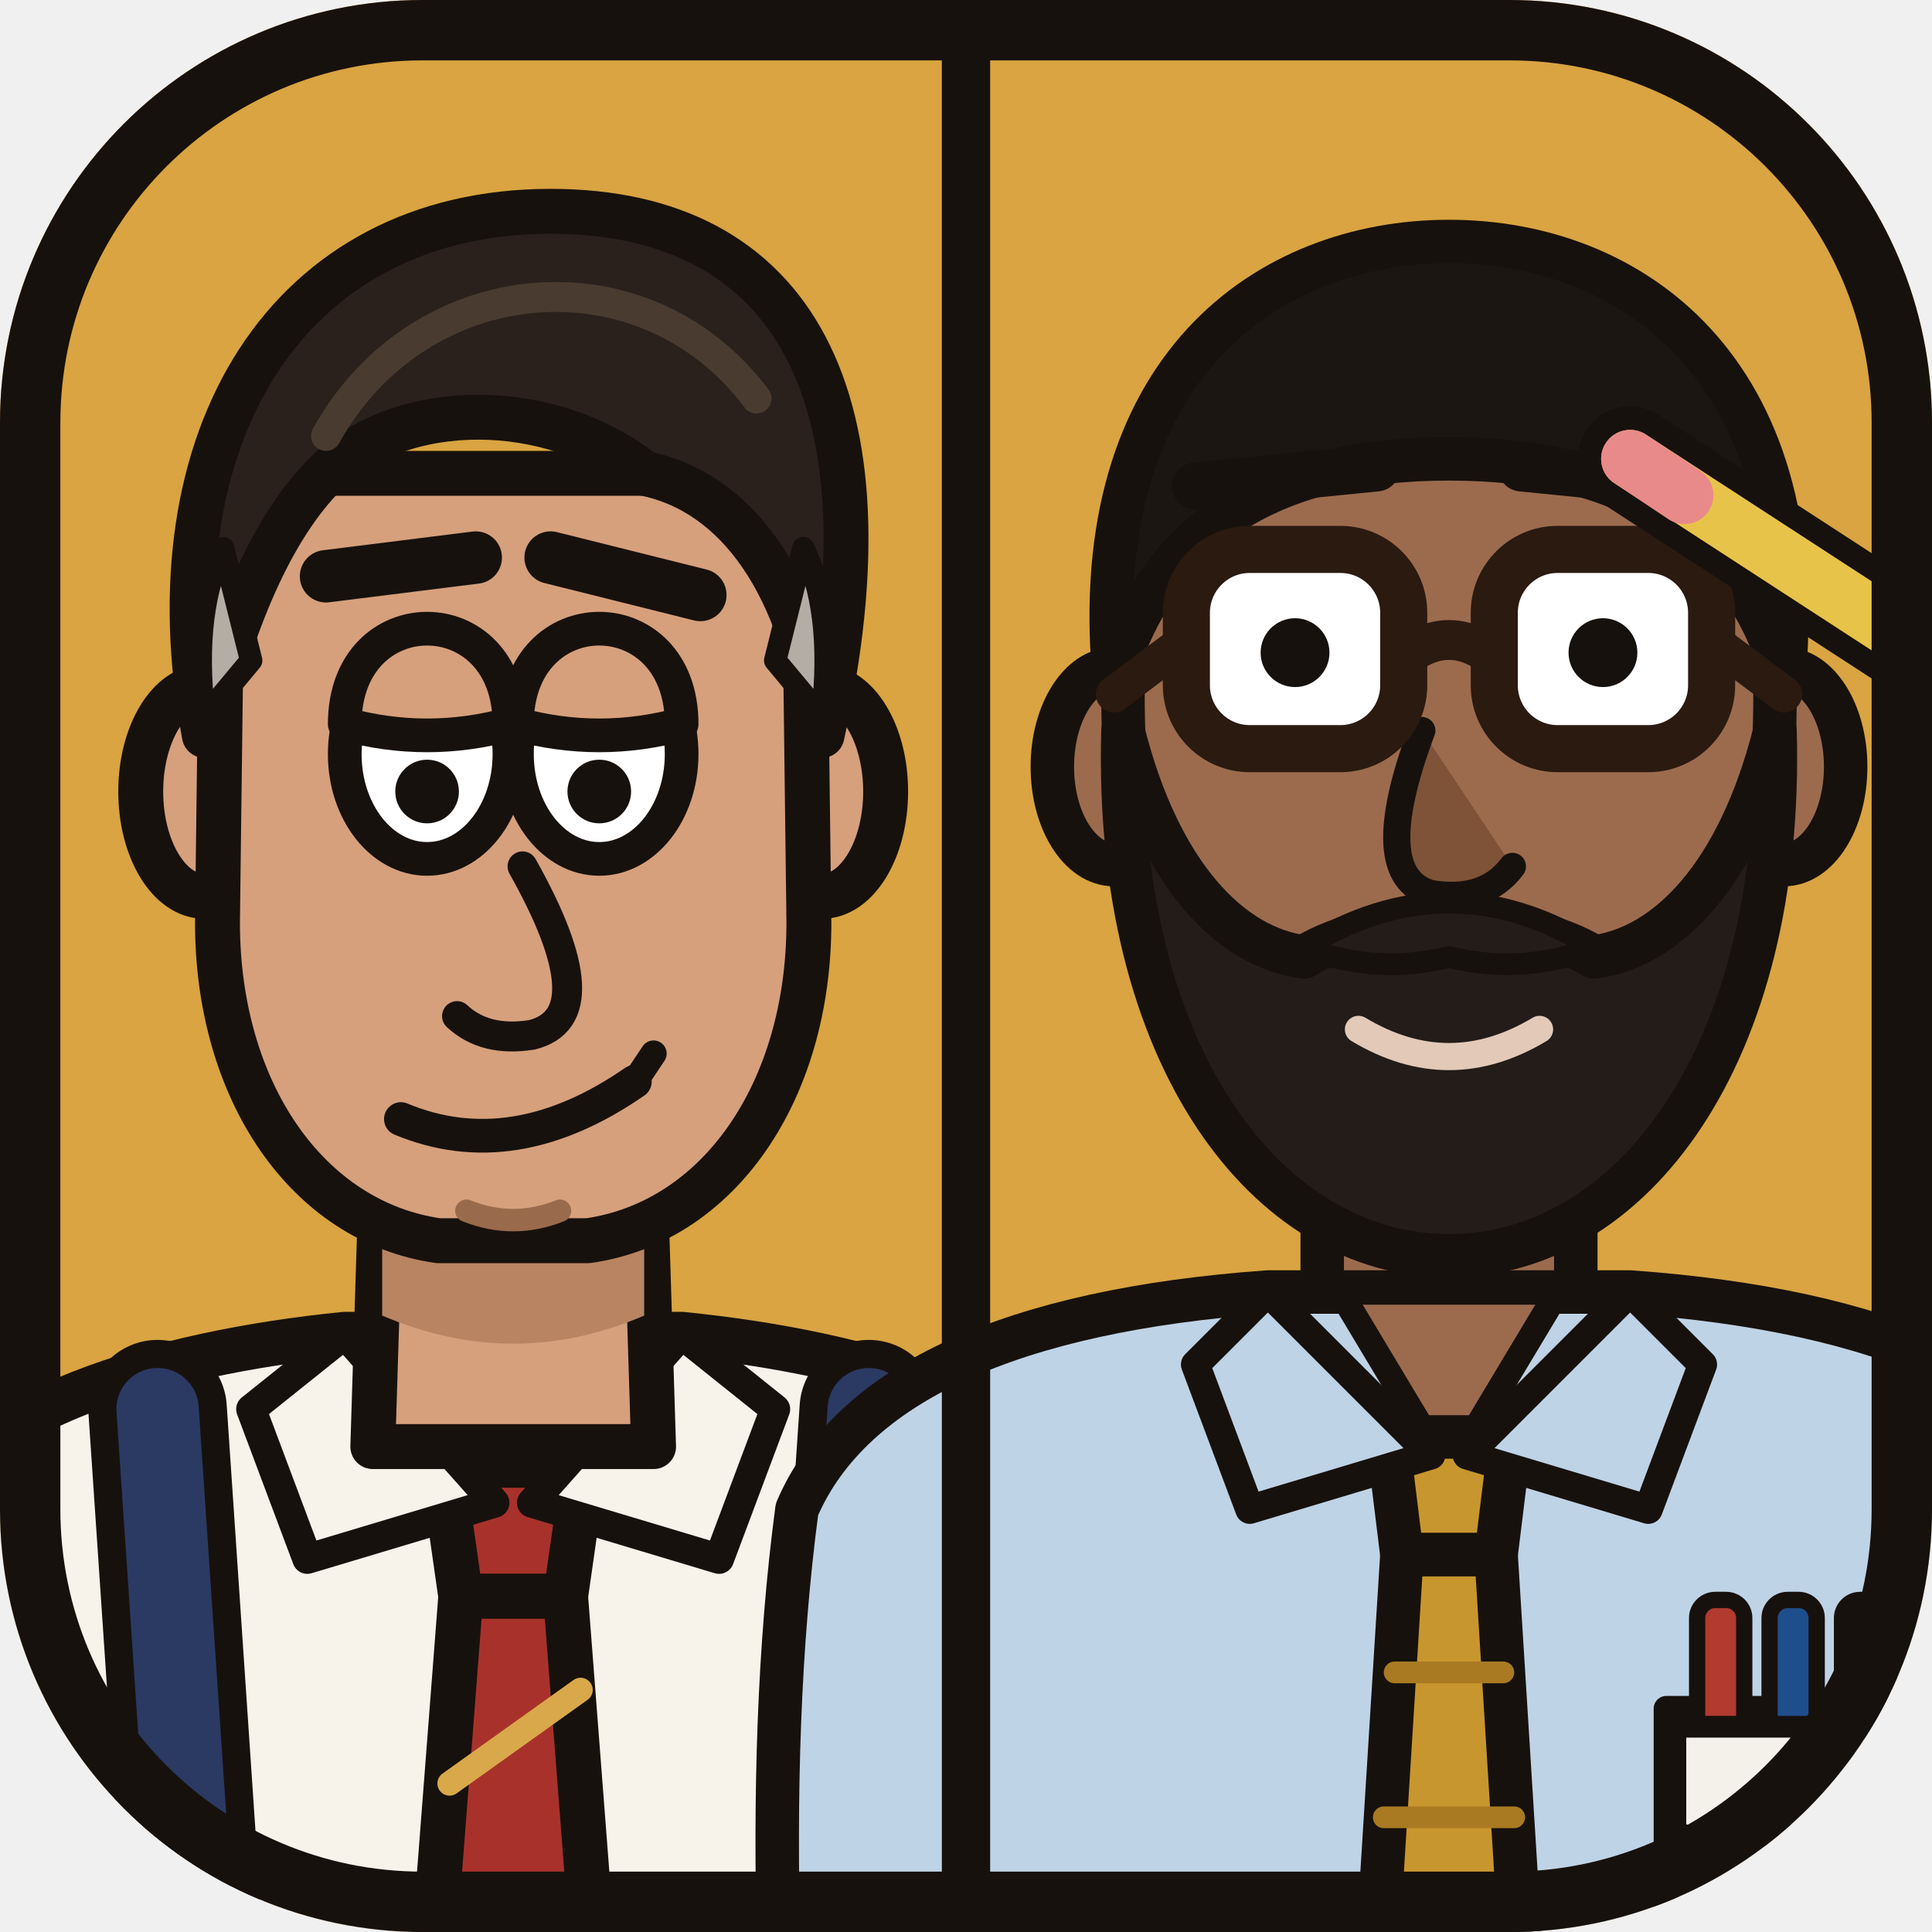
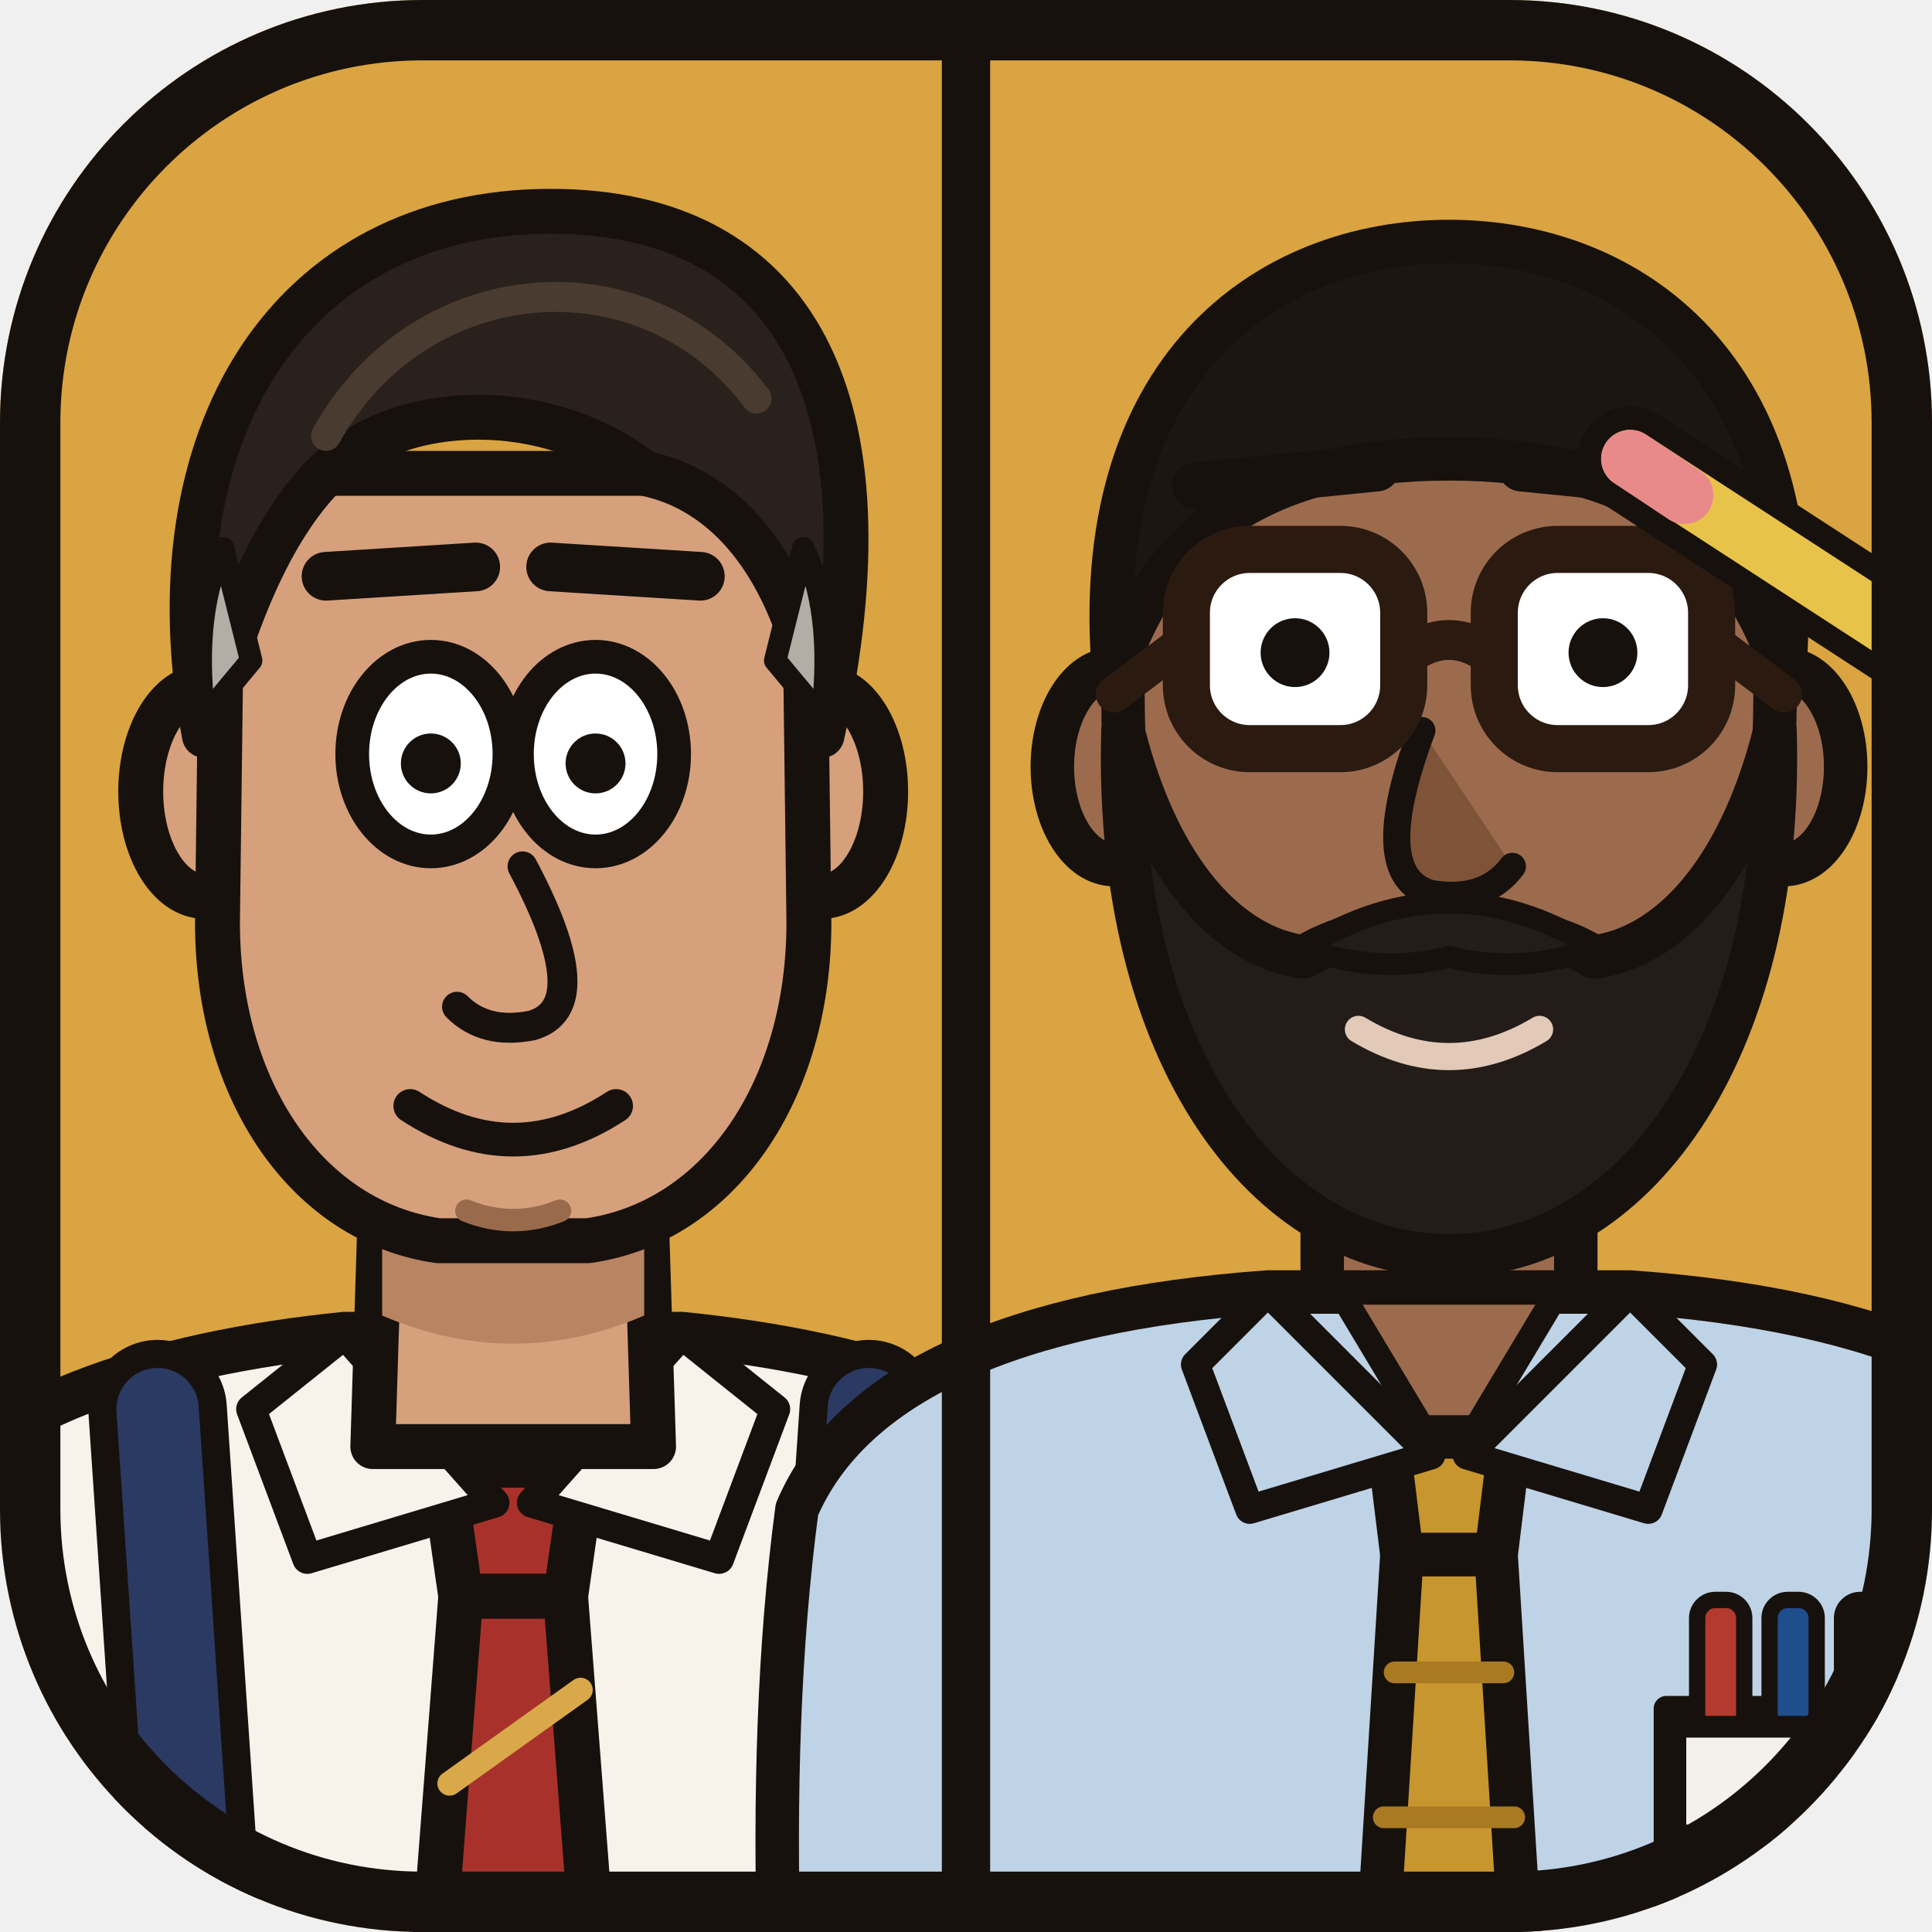
<svg xmlns="http://www.w3.org/2000/svg" viewBox="0 0 64 64" width="64" height="64" role="img" aria-label="James and John's Coworking Space">
  <defs>
    <clipPath id="cw-mark">
      <rect width="64" height="64" rx="14" />
    </clipPath>
  </defs>
  <rect width="64" height="64" rx="14" fill="#D9A441" />
  <g clip-path="url(#cw-mark)">
    <g transform="translate(17 162) scale(0.62)" stroke="#17110D" stroke-width="2.4" stroke-linejoin="round" stroke-linecap="round">
      <path d="M-9,-190 C-19,-189 -29,-186 -32,-180 C-34,-160 -31,-135 -25,-112 L25,-112 C31,-135 34,-160 32,-180 C29,-186 19,-189 9,-190 Z" fill="#F7F3EA" />
      <path d="M-20,-140 Q-14,-136 -10,-140 M12,-160 Q16,-157 20,-160 M-18,-118 Q-14,-114 -10,-118 M12,-118 Q16,-114 20,-118" fill="none" stroke="#DCD6C8" stroke-width="1.5" />
      <path d="M-5.5,-190 L0,-180 L5.5,-190 Z" fill="#D6A07C" stroke-width="1.4" />
      <path d="M-14,-112 L-19,-186" fill="none" stroke="#17110D" stroke-width="7.4" stroke-linecap="round" stroke-linejoin="round" />
      <path d="M-14,-112 L-19,-186" fill="none" stroke="#2B3A63" stroke-width="4.4" stroke-linecap="round" stroke-linejoin="round" />
      <rect x="-17" y="-121" width="6" height="5" fill="#C9A24A" stroke-width="1" />
      <path d="M14,-112 L19,-186" fill="none" stroke="#17110D" stroke-width="7.4" stroke-linecap="round" stroke-linejoin="round" />
      <path d="M14,-112 L19,-186" fill="none" stroke="#2B3A63" stroke-width="4.4" stroke-linecap="round" stroke-linejoin="round" />
      <rect x="11" y="-121" width="6" height="5" fill="#C9A24A" stroke-width="1" />
      <path d="M-3.8,-183 L3.8,-183 L2.8,-176 L-2.8,-176 Z" fill="#A8322B" />
      <path d="M-2.8,-176 L2.8,-176 L6.5,-128 L0,-121 L-6.5,-128 Z" fill="#A8322B" />
      <path d="M-3.4,-166 L3.6,-171 M-4.4,-154 L4.4,-160 M-5.2,-142 L5.2,-148 M-5.6,-131 L5.8,-137" stroke="#D9A84A" stroke-width="1.3" />
      <path d="M-9,-190 L-1,-181 L-11,-178 L-14,-186 Z M9,-190 L1,-181 L11,-178 L14,-186 Z" fill="#F7F3EA" stroke-width="1.6" />
      <g class="head">
        <path d="M-7,-200 L-7.5,-184 L7.5,-184 L7,-200 Z" fill="#D6A07C" />
        <path d="M-7,-196 L7,-196 L7,-191 Q0,-188 -7,-191 Z" fill="#B98461" stroke="none" />
        <ellipse cx="-16.5" cy="-219" rx="3.4" ry="5.6" fill="#D6A07C" />
        <ellipse cx="16.5" cy="-219" rx="3.4" ry="5.6" fill="#D6A07C" />
        <path d="M-15.5,-236 L-15.8,-212 C-15.8,-203 -11,-196 -4,-195 L4,-195 C11,-196 15.8,-203 15.8,-212 L15.5,-236 Z" fill="#D6A07C" />
        <path d="M-16.5,-222 C-19.5,-238 -12,-250 2,-250 C15,-250 20.5,-240 16.5,-222 C15.5,-230 12,-235 7,-236 C2,-240 -6,-240 -10,-236 C-13,-233 -15,-228 -16.5,-222 Z" fill="#2A211C" />
        <path d="M-10,-238 C-5,-247 7,-248 13,-240" fill="none" stroke="#4A3B30" stroke-width="1.6" />
        <path d="M-16.5,-223 C-17,-227 -16.5,-230 -15.5,-232 L-14,-226 Z M16.5,-223 C17,-227 16.5,-230 15.5,-232 L14,-226 Z" fill="#B3ADA5" stroke-width="1.2" />
-         <ellipse cx="-4.6" cy="-221" rx="4.4" ry="5.6" fill="#FFFFFF" stroke-width="1.8" />
-         <circle cx="-4.6" cy="-219" r="1.7" fill="#17110D" stroke="none" />
-         <path d="M-9,-222.6 C-9,-229.4 -0.2,-229.4 -0.2,-222.6 Q-4.6,-221.4 -9,-222.6 Z" fill="#D6A07C" stroke-width="1.8" />
-         <ellipse cx="4.6" cy="-221" rx="4.4" ry="5.6" fill="#FFFFFF" stroke-width="1.8" />
-         <circle cx="4.6" cy="-219" r="1.7" fill="#17110D" stroke="none" />
-         <path d="M0.2,-222.6 C0.2,-229.4 9,-229.4 9,-222.6 Q4.6,-221.4 0.2,-222.6 Z" fill="#D6A07C" stroke-width="1.8" />
+         <ellipse cx="-4.4" cy="-221" rx="4.2" ry="5.2" fill="#FFFFFF" stroke-width="1.8" />
+         <circle cx="-4.4" cy="-220.5" r="1.6" fill="#17110D" stroke="none" />
+         <ellipse cx="4.4" cy="-221" rx="4.2" ry="5.2" fill="#FFFFFF" stroke-width="1.8" />
+         <circle cx="4.4" cy="-220.5" r="1.6" fill="#17110D" stroke="none" />
        <g class="blink" opacity="0">
-           <ellipse cx="-4.6" cy="-221" rx="4.4" ry="5.6" fill="#D6A07C" stroke-width="1.8" />
-           <ellipse cx="4.6" cy="-221" rx="4.4" ry="5.6" fill="#D6A07C" stroke-width="1.8" />
+           <ellipse cx="-4.4" cy="-221" rx="4.2" ry="5.2" fill="#D6A07C" stroke-width="1.8" />
+           <ellipse cx="4.4" cy="-221" rx="4.2" ry="5.2" fill="#D6A07C" stroke-width="1.8" />
        </g>
-         <path d="M-10,-230.5 L-2,-231.5 M2,-231.5 L10,-229.5" fill="none" stroke-width="2.8" />
-         <path d="M0.5,-215 Q5,-207 1,-206 Q-1.5,-205.6 -3,-207" fill="none" stroke-width="1.6" />
-         <path d="M-6,-201.5 Q0,-199 6.5,-203.5" fill="none" stroke-width="1.8" />
-         <path d="M6.5,-203.5 L7.5,-205" stroke-width="1.4" />
+         <path d="M-10,-230.5 L-2,-231 M2,-231 L10,-230.5" fill="none" stroke-width="2.6" />
+         <path d="M0.5,-215 Q4.5,-207.5 1,-206.5 Q-1.5,-206 -3,-207.5" fill="none" stroke-width="1.6" />
+         <path d="M-5.5,-202.2 Q0,-198.6 5.5,-202.2" fill="none" stroke-width="1.8" />
        <path d="M-2.5,-196.6 Q0,-195.6 2.5,-196.6" fill="none" stroke="#9A6A4C" stroke-width="1.2" />
      </g>
    </g>
    <g transform="translate(48 77) scale(0.6)" stroke="#17110D" stroke-width="2.4" stroke-linejoin="round" stroke-linecap="round">
      <path d="M-7,-64 L-7,-52 L7,-52 L7,-64 Z" fill="#9C6B4E" />
      <path d="M-10,-57 C-24,-56 -33,-52 -36,-45 C-38,-30 -37,-12 -35,6 L35,6 C37,-12 38,-30 36,-45 C33,-52 24,-56 10,-57 Z" fill="#BFD3E6" />
      <path d="M-6,-57 L0,-47 L6,-57 Z" fill="#9C6B4E" stroke-width="1.4" />
      <path d="M-3.4,-49 L3.4,-49 L2.6,-42.5 L-2.6,-42.5 Z" fill="#C8962E" />
      <path d="M-2.6,-42.5 L2.6,-42.5 L5.5,4 L-5.5,4 Z" fill="#C8962E" />
      <path d="M-3,-36 L3,-36 M-3.6,-28 L3.6,-28 M-4.2,-20 L4.2,-20 M-4.8,-12 L4.8,-12" stroke="#A97A22" stroke-width="1.2" />
      <path d="M-10,-57 L-1,-48 L-11,-45 L-14,-53 Z M10,-57 L1,-48 L11,-45 L14,-53 Z" fill="#BFD3E6" stroke-width="1.6" />
      <path d="M12,-34 L27,-34 L27,-20 L12,-20 Z" fill="#9FB7CE" stroke-width="1.4" />
      <rect x="13.7" y="-40" width="2.6" height="9" rx="1" fill="#B23A2E" stroke-width="0.9" />
      <rect x="17.7" y="-40" width="2.6" height="9" rx="1" fill="#1F4E8C" stroke-width="0.9" />
      <rect x="21.7" y="-40" width="2.6" height="9" rx="1" fill="#17110D" stroke-width="0.9" />
      <path d="M12.5,-33 L26.5,-33 L26.5,-27 L12.5,-27 Z" fill="#F4F1EA" stroke-width="1.2" />
      <path d="M-30,-20 Q-26,-17 -22,-20 M20,-4 Q24,-1 28,-4" fill="none" stroke="#9FB7CE" stroke-width="1.4" />
      <g class="head">
        <ellipse cx="-18.5" cy="-86" rx="3.4" ry="5.4" fill="#9C6B4E" />
        <ellipse cx="18.5" cy="-86" rx="3.4" ry="5.4" fill="#9C6B4E" />
        <path d="M-18,-90 C-18,-106 -10,-112 0,-112 C10,-112 18,-106 18,-90 C18,-74 12,-62 0,-62 C-12,-62 -18,-74 -18,-90 Z" fill="#9C6B4E" />
        <path d="M-18.5,-91 C-20,-108 -10,-115 0,-115 C10,-115 20,-108 18.5,-91 C16,-99 10,-103 0,-103 C-10,-103 -16,-99 -18.5,-91 Z" fill="#1C1612" />
        <path d="M-18,-88 C-18.5,-70 -10,-59 0,-59 C10,-59 18.5,-70 18,-88 C16,-80 12,-76 8,-75.5 C4,-78 -4,-78 -8,-75.5 C-12,-76 -16,-80 -18,-88 Z" fill="#231C18" />
        <path d="M-8,-76 Q0,-81 8,-76 Q4,-74.5 0,-75.5 Q-4,-74.5 -8,-76 Z" fill="#231C18" stroke-width="1.2" />
        <path d="M-5,-71.5 Q0,-68.5 5,-71.5" fill="none" stroke="#E2C9B8" stroke-width="1.5" />
        <path d="M-1.5,-88 Q-4.5,-80 -1,-79 Q2,-78.5 3.5,-80.5" fill="#7E5338" stroke-width="1.5" />
        <path d="M-2.5,-92 Q0,-94 2.5,-92" fill="none" stroke="#2B1A10" stroke-width="2.2" />
        <path d="M-14.5,-93 L-18.5,-90 M14.5,-93 L18.5,-90" fill="none" stroke="#2B1A10" stroke-width="2" />
        <rect x="-14.5" y="-98" width="12" height="11" rx="3.5" fill="#FFFFFF" stroke="#2B1A10" stroke-width="2.6" />
        <circle cx="-8.5" cy="-92.3" r="1.9" fill="#17110D" stroke="none" />
        <rect x="2.5" y="-98" width="12" height="11" rx="3.5" fill="#FFFFFF" stroke="#2B1A10" stroke-width="2.6" />
        <circle cx="8.5" cy="-92.3" r="1.9" fill="#17110D" stroke="none" />
        <g class="blink" opacity="0">
          <rect x="-13.2" y="-96.7" width="9.4" height="8.4" rx="2.4" fill="#9C6B4E" stroke="none" />
          <rect x="3.8" y="-96.7" width="9.4" height="8.4" rx="2.4" fill="#9C6B4E" stroke="none" />
          <path d="M-13,-91.5 L-4,-91.5 M4,-91.5 L13,-91.5" stroke-width="1.4" />
        </g>
        <path d="M-14,-101.5 L-4,-102.5 M4,-102.5 L14,-101.5" fill="none" stroke-width="2.6" />
        <g>
          <path d="M10,-103 L30,-90" fill="none" stroke="#17110D" stroke-width="5.8" stroke-linecap="round" stroke-linejoin="round" />
          <path d="M10,-103 L30,-90" fill="none" stroke="#E8C34A" stroke-width="3.2" stroke-linecap="round" stroke-linejoin="round" />
          <path d="M28.5,-91 L33,-88 L30.5,-92.5 Z" fill="#3A2A18" stroke-width="0.8" />
          <path d="M10,-103 L13,-101" stroke="#E98A8A" stroke-width="3.2" />
        </g>
      </g>
    </g>
    <path d="M32,0 L32,64" stroke="#17110D" stroke-width="1.6" />
  </g>
  <rect x="1" y="1" width="62" height="62" rx="13" fill="none" stroke="#17110D" stroke-width="2" />
</svg>
